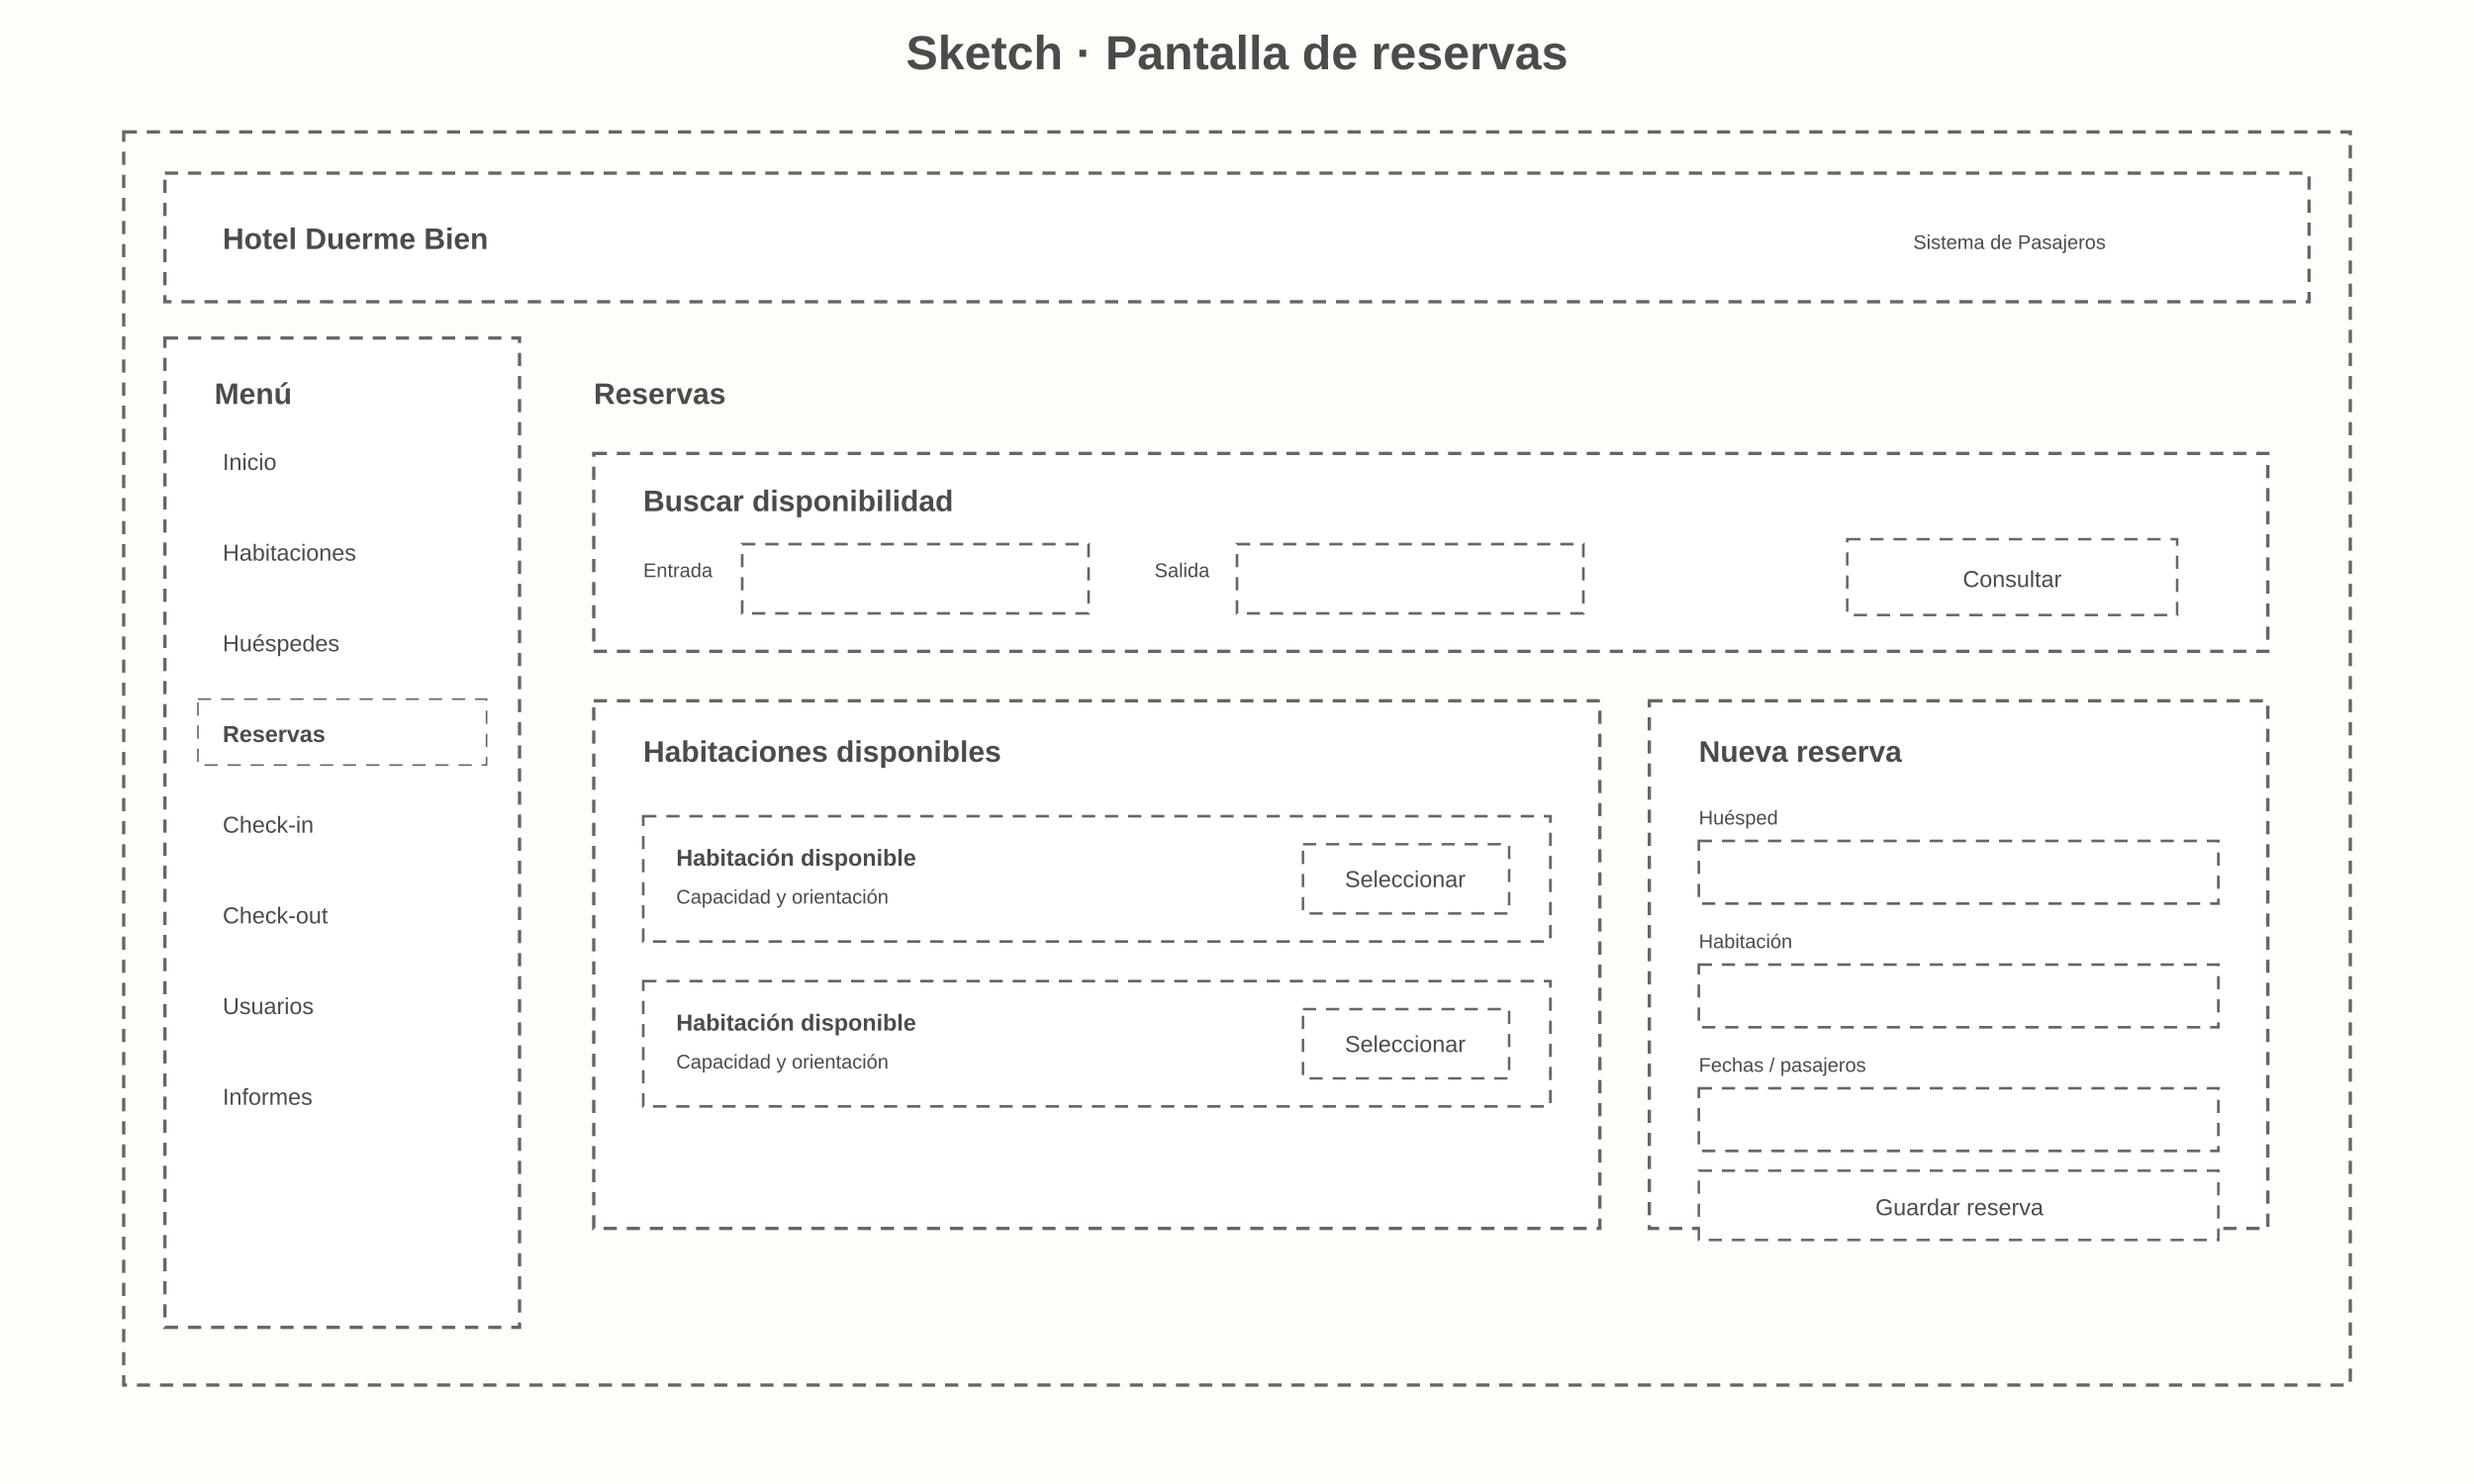
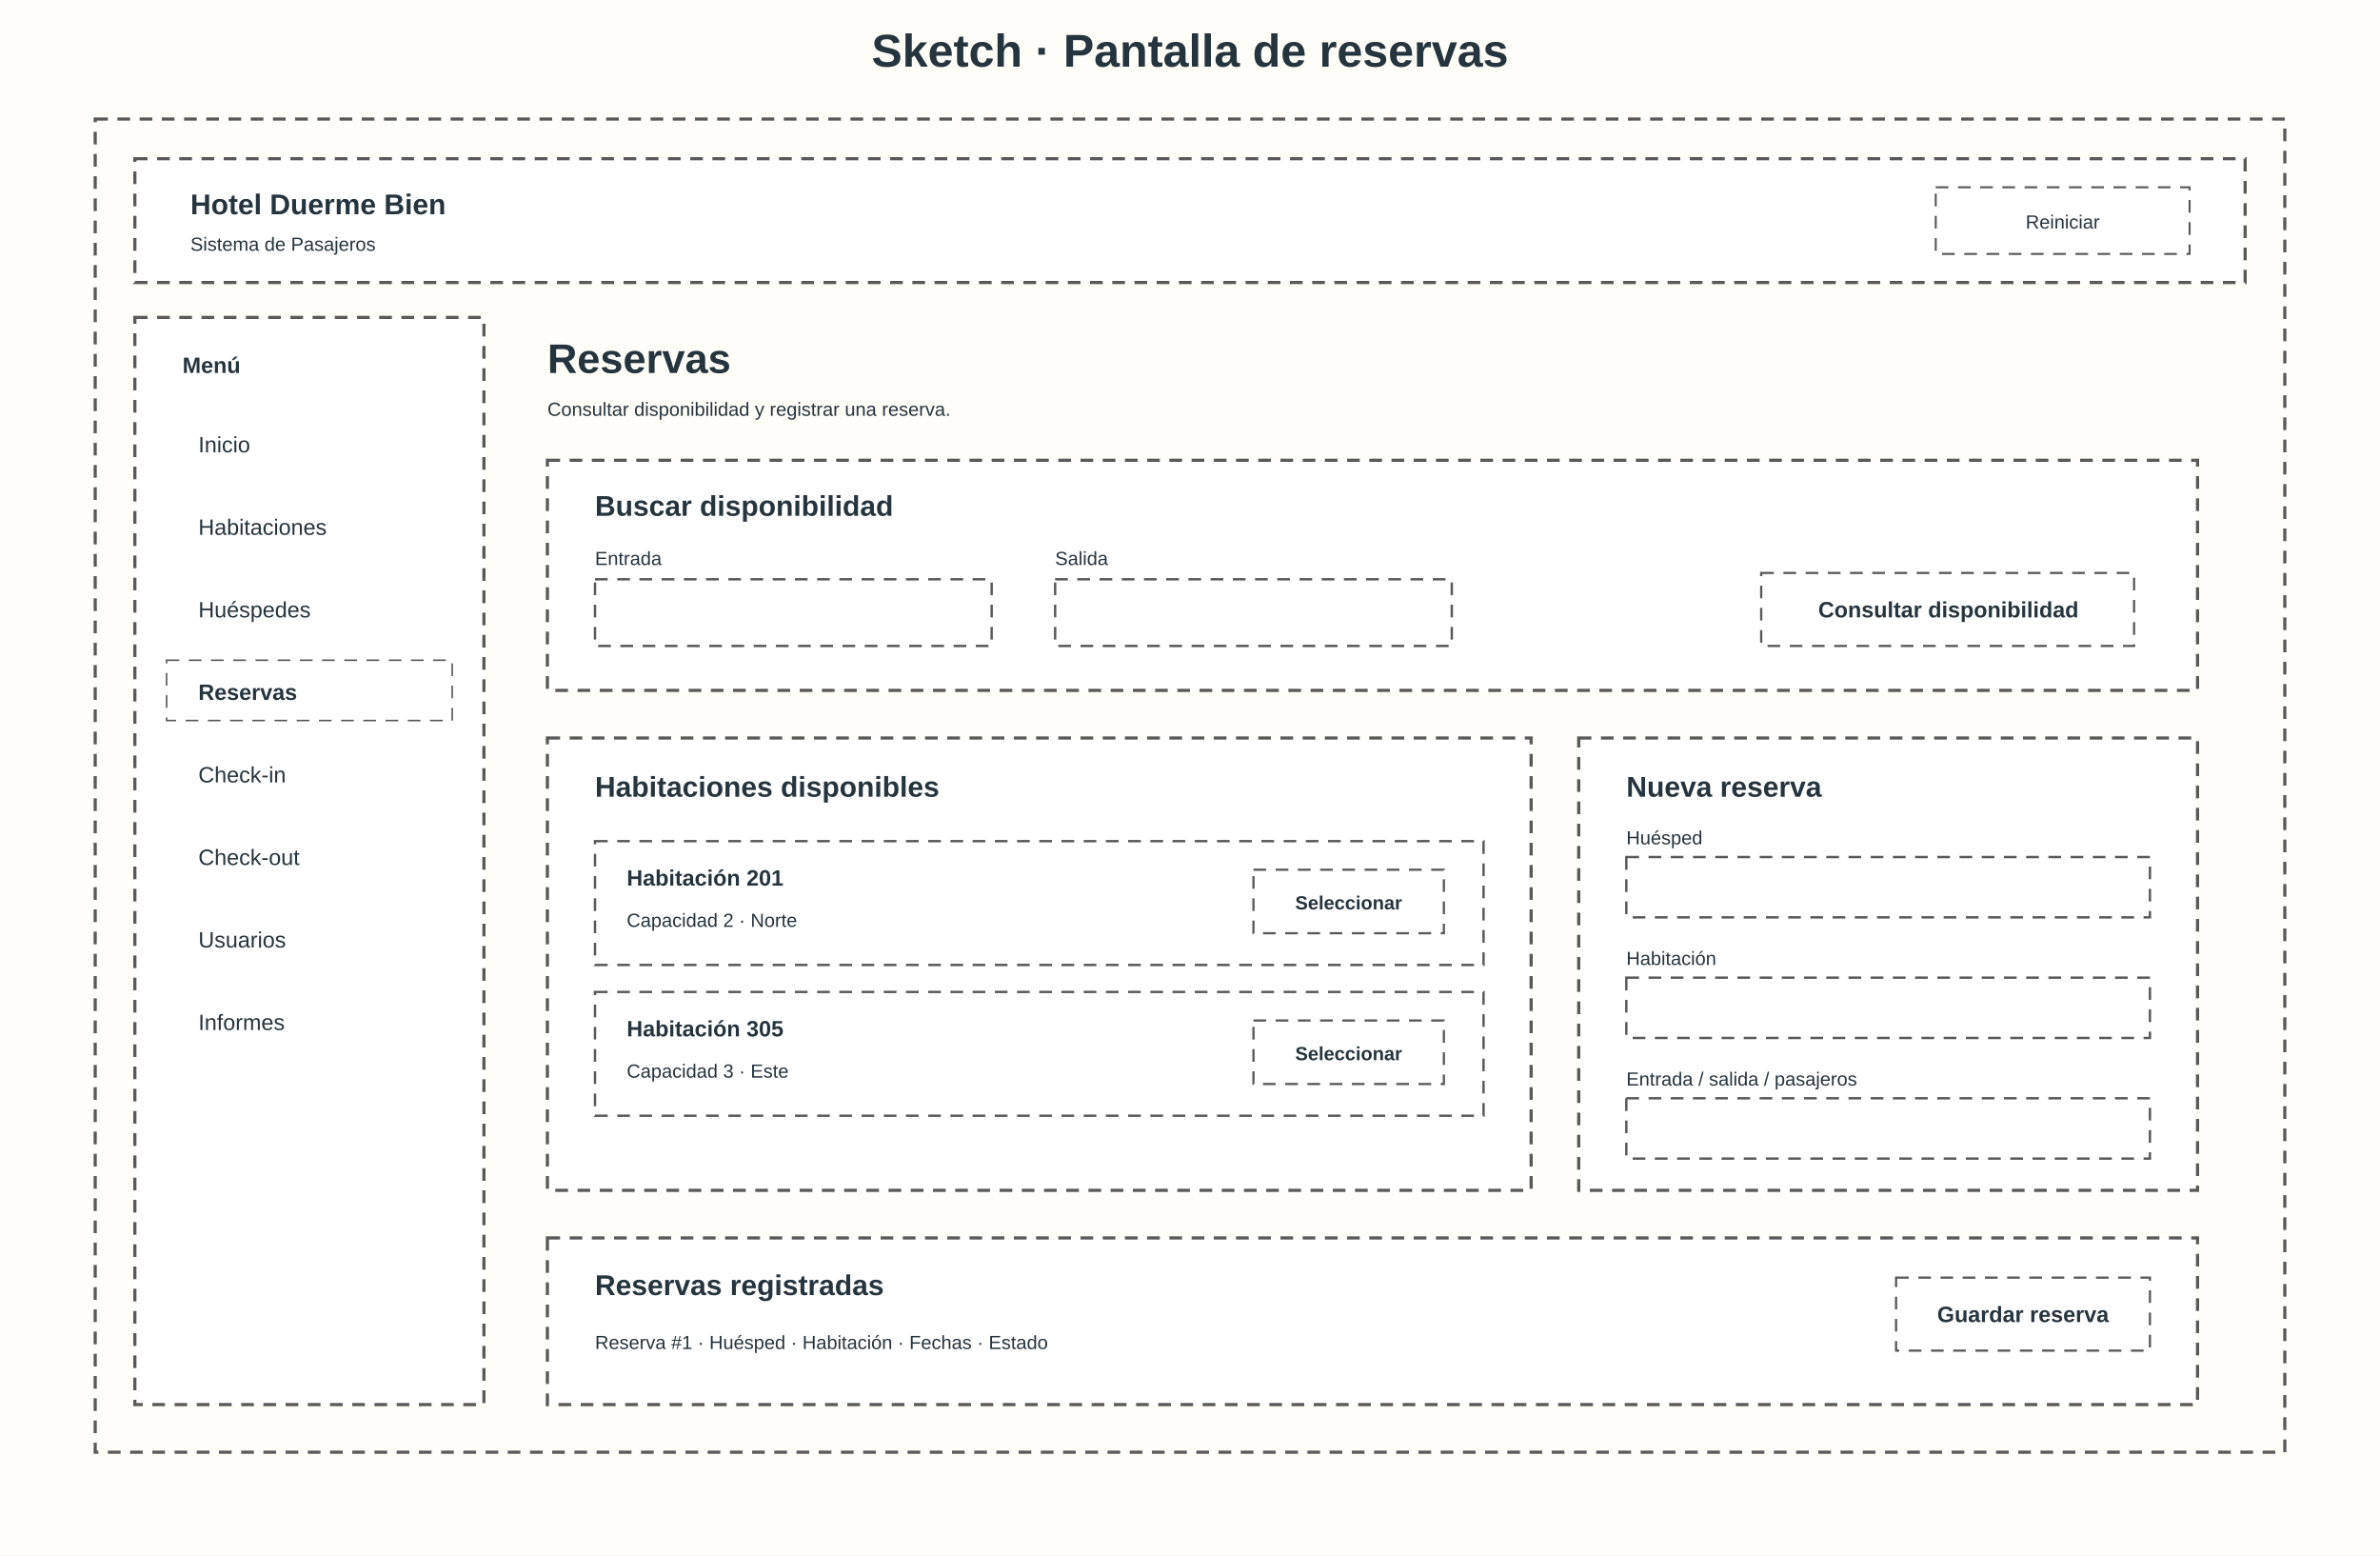
- <svg xmlns="http://www.w3.org/2000/svg" width="1500" height="900" viewBox="0 0 1500 900">
+ <svg xmlns="http://www.w3.org/2000/svg" width="1500" height="980" viewBox="0 0 1500 980">
  <defs>
    <style>
- .t{font-family:Arial,sans-serif;fill:#4b4b4b}.title{font-size:29px;font-weight:700}.h{font-size:18px;font-weight:700}.f{font-size:14px}.s{font-size:12px}
- .box{fill:#ffffff;stroke:#666666;stroke-width:2}.field{fill:#ffffff;stroke:#666666;stroke-width:1.6}
+ .t{font-family:Arial,sans-serif;fill:#26343d}.page{font-size:29px;font-weight:700}.h{font-size:18px;font-weight:700}.f{font-size:14px}.small{font-size:12px}
+ .box{fill:#ffffff;stroke:#595959;stroke-width:2}.field{fill:#ffffff;stroke:#595959;stroke-width:1.5}
</style>
  </defs>
-   <rect width="1500" height="900" fill="#fffdf8" />
-   <text x="750" y="42" text-anchor="middle" class="t title">Sketch · Pantalla de reservas</text>
-   <rect x="75" y="80" width="1350" height="760" rx="0" fill="#fffdf8" stroke="#666666" stroke-width="2" stroke-dasharray="8 6" />
-   <rect x="100" y="105" width="1300" height="78" rx="0" fill="#ffffff" stroke="#666666" stroke-width="2" stroke-dasharray="8 6" />
-   <text x="135" y="151" class="t h" fill="#4b4b4b">Hotel Duerme Bien</text>
-   <text x="1160" y="151" class="t s" fill="#4b4b4b">Sistema de Pasajeros</text>
-   <rect x="100" y="205" width="215" height="600" rx="0" fill="#ffffff" stroke="#666666" stroke-width="2" stroke-dasharray="8 6" />
-   <text x="130" y="245" class="t h" fill="#333">Menú</text>
-   <text x="135" y="285" class="t f" fill="#333" font-weight="400">Inicio</text>
-   <text x="135" y="340" class="t f" fill="#333" font-weight="400">Habitaciones</text>
-   <text x="135" y="395" class="t f" fill="#333" font-weight="400">Huéspedes</text>
-   <rect x="120" y="424" width="175" height="40" rx="0" fill="#fff" stroke="#666666" stroke-width="1" stroke-dasharray="8 6" />
-   <text x="135" y="450" class="t f" fill="#333" font-weight="700">Reservas</text>
-   <text x="135" y="505" class="t f" fill="#333" font-weight="400">Check-in</text>
-   <text x="135" y="560" class="t f" fill="#333" font-weight="400">Check-out</text>
-   <text x="135" y="615" class="t f" fill="#333" font-weight="400">Usuarios</text>
-   <text x="135" y="670" class="t f" fill="#333" font-weight="400">Informes</text>
-   <text x="360" y="245" class="t h">Reservas</text>
-   <rect x="360" y="275" width="1015" height="120" rx="0" class="box" stroke-dasharray="8 6" />
-   <text x="390" y="310" class="t h">Buscar disponibilidad</text>
-   <text x="390" y="350" class="t s">Entrada</text>
-   <rect x="450" y="330" width="210" height="42" rx="0" class="field" stroke-dasharray="8 6" />
-   <text x="700" y="350" class="t s">Salida</text>
-   <rect x="750" y="330" width="210" height="42" rx="0" class="field" stroke-dasharray="8 6" />
-   <rect x="1120" y="327" width="200" height="46" rx="0" fill="#ffffff" stroke="#666666" stroke-width="1.5" stroke-dasharray="8 6" />
-   <text x="1220" y="356" text-anchor="middle" class="t f" fill="#333">Consultar</text>
-   <rect x="360" y="425" width="610" height="320" rx="0" class="box" stroke-dasharray="8 6" />
-   <text x="390" y="462" class="t h">Habitaciones disponibles</text>
-   <rect x="390" y="495" width="550" height="76" rx="0" class="field" stroke-dasharray="8 6" />
-   <text x="410" y="525" class="t f" font-weight="700">Habitación disponible</text>
-   <text x="410" y="548" class="t s">Capacidad y orientación</text>
-   <rect x="790" y="512" width="125" height="42" rx="0" fill="#ffffff" stroke="#666666" stroke-width="1.5" stroke-dasharray="8 6" />
-   <text x="852" y="538" text-anchor="middle" class="t f" fill="#333">Seleccionar</text>
-   <rect x="390" y="595" width="550" height="76" rx="0" class="field" stroke-dasharray="8 6" />
-   <text x="410" y="625" class="t f" font-weight="700">Habitación disponible</text>
-   <text x="410" y="648" class="t s">Capacidad y orientación</text>
-   <rect x="790" y="612" width="125" height="42" rx="0" fill="#ffffff" stroke="#666666" stroke-width="1.5" stroke-dasharray="8 6" />
-   <text x="852" y="638" text-anchor="middle" class="t f" fill="#333">Seleccionar</text>
-   <rect x="1000" y="425" width="375" height="320" rx="0" class="box" stroke-dasharray="8 6" />
-   <text x="1030" y="462" class="t h">Nueva reserva</text>
-   <text x="1030" y="500" class="t s">Huésped</text>
-   <rect x="1030" y="510" width="315" height="38" rx="0" class="field" stroke-dasharray="8 6" />
-   <text x="1030" y="575" class="t s">Habitación</text>
-   <rect x="1030" y="585" width="315" height="38" rx="0" class="field" stroke-dasharray="8 6" />
-   <text x="1030" y="650" class="t s">Fechas / pasajeros</text>
-   <rect x="1030" y="660" width="315" height="38" rx="0" class="field" stroke-dasharray="8 6" />
-   <rect x="1030" y="710" width="315" height="42" rx="0" fill="#ffffff" stroke="#666666" stroke-width="1.5" stroke-dasharray="8 6" />
-   <text x="1188" y="737" text-anchor="middle" class="t f" fill="#333">Guardar reserva</text>
+   <rect width="1500" height="980" fill="#fffdf8" />
+   <text x="750" y="42" text-anchor="middle" class="t page">Sketch · Pantalla de reservas</text>
+   <rect x="60" y="75" width="1380" height="840" rx="0" fill="#fffdf8" stroke="#595959" stroke-width="2" stroke-dasharray="8 6" />
+   <rect x="85" y="100" width="1330" height="78" rx="0" fill="#ffffff" stroke="#595959" stroke-width="2" stroke-dasharray="8 6" />
+   <text x="120" y="135" class="t h" fill="#2f3438">Hotel Duerme Bien</text>
+   <text x="120" y="158" class="t small" fill="#2f3438">Sistema de Pasajeros</text>
+   <rect x="1220" y="118" width="160" height="42" rx="0" fill="#fff" stroke="#595959" stroke-width="1.3" stroke-dasharray="8 6" />
+   <text x="1300" y="144" text-anchor="middle" class="t small" fill="#2f3438">Reiniciar</text>
+   <rect x="85" y="200" width="220" height="685" rx="0" fill="#ffffff" stroke="#595959" stroke-width="2" stroke-dasharray="8 6" />
+   <text x="115" y="235" class="t f" fill="#2f3438" font-weight="700">Menú</text>
+   <rect x="105" y="260" width="180" height="38" rx="0" fill="transparent" stroke="none" />
+   <text x="125" y="285" class="t f" fill="#2f3438" font-weight="400">Inicio</text>
+   <rect x="105" y="312" width="180" height="38" rx="0" fill="transparent" stroke="none" />
+   <text x="125" y="337" class="t f" fill="#2f3438" font-weight="400">Habitaciones</text>
+   <rect x="105" y="364" width="180" height="38" rx="0" fill="transparent" stroke="none" />
+   <text x="125" y="389" class="t f" fill="#2f3438" font-weight="400">Huéspedes</text>
+   <rect x="105" y="416" width="180" height="38" rx="0" fill="#ffffff" stroke="#595959" stroke-dasharray="8 6" />
+   <text x="125" y="441" class="t f" fill="#2f3438" font-weight="700">Reservas</text>
+   <rect x="105" y="468" width="180" height="38" rx="0" fill="transparent" stroke="none" />
+   <text x="125" y="493" class="t f" fill="#2f3438" font-weight="400">Check-in</text>
+   <rect x="105" y="520" width="180" height="38" rx="0" fill="transparent" stroke="none" />
+   <text x="125" y="545" class="t f" fill="#2f3438" font-weight="400">Check-out</text>
+   <rect x="105" y="572" width="180" height="38" rx="0" fill="transparent" stroke="none" />
+   <text x="125" y="597" class="t f" fill="#2f3438" font-weight="400">Usuarios</text>
+   <rect x="105" y="624" width="180" height="38" rx="0" fill="transparent" stroke="none" />
+   <text x="125" y="649" class="t f" fill="#2f3438" font-weight="400">Informes</text>
+   <text x="345" y="235" class="t page" style="font-size:26px">Reservas</text>
+   <text x="345" y="262" class="t small">Consultar disponibilidad y registrar una reserva.</text>
+   <rect x="345" y="290" width="1040" height="145" rx="0" class="box" stroke-dasharray="8 6" />
+   <text x="375" y="325" class="t h">Buscar disponibilidad</text>
+   <text x="375" y="356" class="t small">Entrada</text>
+   <rect x="375" y="365" width="250" height="42" rx="0" class="field" stroke-dasharray="8 6" />
+   <text x="665" y="356" class="t small">Salida</text>
+   <rect x="665" y="365" width="250" height="42" rx="0" class="field" stroke-dasharray="8 6" />
+   <rect x="1110" y="361" width="235" height="46" rx="0" fill="#ffffff" stroke="#595959" stroke-width="1.4" stroke-dasharray="8 6" />
+   <text x="1228" y="389" text-anchor="middle" class="t f" fill="#2f3438" font-weight="700">Consultar disponibilidad</text>
+   <rect x="345" y="465" width="620" height="285" rx="0" class="box" stroke-dasharray="8 6" />
+   <text x="375" y="502" class="t h">Habitaciones disponibles</text>
+   <rect x="375" y="530" width="560" height="78" rx="0" class="field" stroke-dasharray="8 6" />
+   <text x="395" y="558" class="t f" font-weight="700">Habitación 201</text>
+   <text x="395" y="584" class="t small">Capacidad 2 · Norte</text>
+   <rect x="790" y="548" width="120" height="40" rx="0" fill="#ffffff" stroke="#595959" stroke-width="1.4" stroke-dasharray="8 6" />
+   <text x="850" y="573" text-anchor="middle" class="t small" fill="#2f3438" font-weight="700">Seleccionar</text>
+   <rect x="375" y="625" width="560" height="78" rx="0" class="field" stroke-dasharray="8 6" />
+   <text x="395" y="653" class="t f" font-weight="700">Habitación 305</text>
+   <text x="395" y="679" class="t small">Capacidad 3 · Este</text>
+   <rect x="790" y="643" width="120" height="40" rx="0" fill="#ffffff" stroke="#595959" stroke-width="1.4" stroke-dasharray="8 6" />
+   <text x="850" y="668" text-anchor="middle" class="t small" fill="#2f3438" font-weight="700">Seleccionar</text>
+   <rect x="995" y="465" width="390" height="285" rx="0" class="box" stroke-dasharray="8 6" />
+   <text x="1025" y="502" class="t h">Nueva reserva</text>
+   <text x="1025" y="532" class="t small">Huésped</text>
+   <rect x="1025" y="540" width="330" height="38" rx="0" class="field" stroke-dasharray="8 6" />
+   <text x="1025" y="608" class="t small">Habitación</text>
+   <rect x="1025" y="616" width="330" height="38" rx="0" class="field" stroke-dasharray="8 6" />
+   <text x="1025" y="684" class="t small">Entrada / salida / pasajeros</text>
+   <rect x="1025" y="692" width="330" height="38" rx="0" class="field" stroke-dasharray="8 6" />
+   <rect x="345" y="780" width="1040" height="105" rx="0" class="box" stroke-dasharray="8 6" />
+   <text x="375" y="816" class="t h">Reservas registradas</text>
+   <text x="375" y="850" class="t small">Reserva #1 · Huésped · Habitación · Fechas · Estado</text>
+   <rect x="1195" y="805" width="160" height="46" rx="0" fill="#ffffff" stroke="#595959" stroke-width="1.4" stroke-dasharray="8 6" />
+   <text x="1275" y="833" text-anchor="middle" class="t f" fill="#2f3438" font-weight="700">Guardar reserva</text>
</svg>
